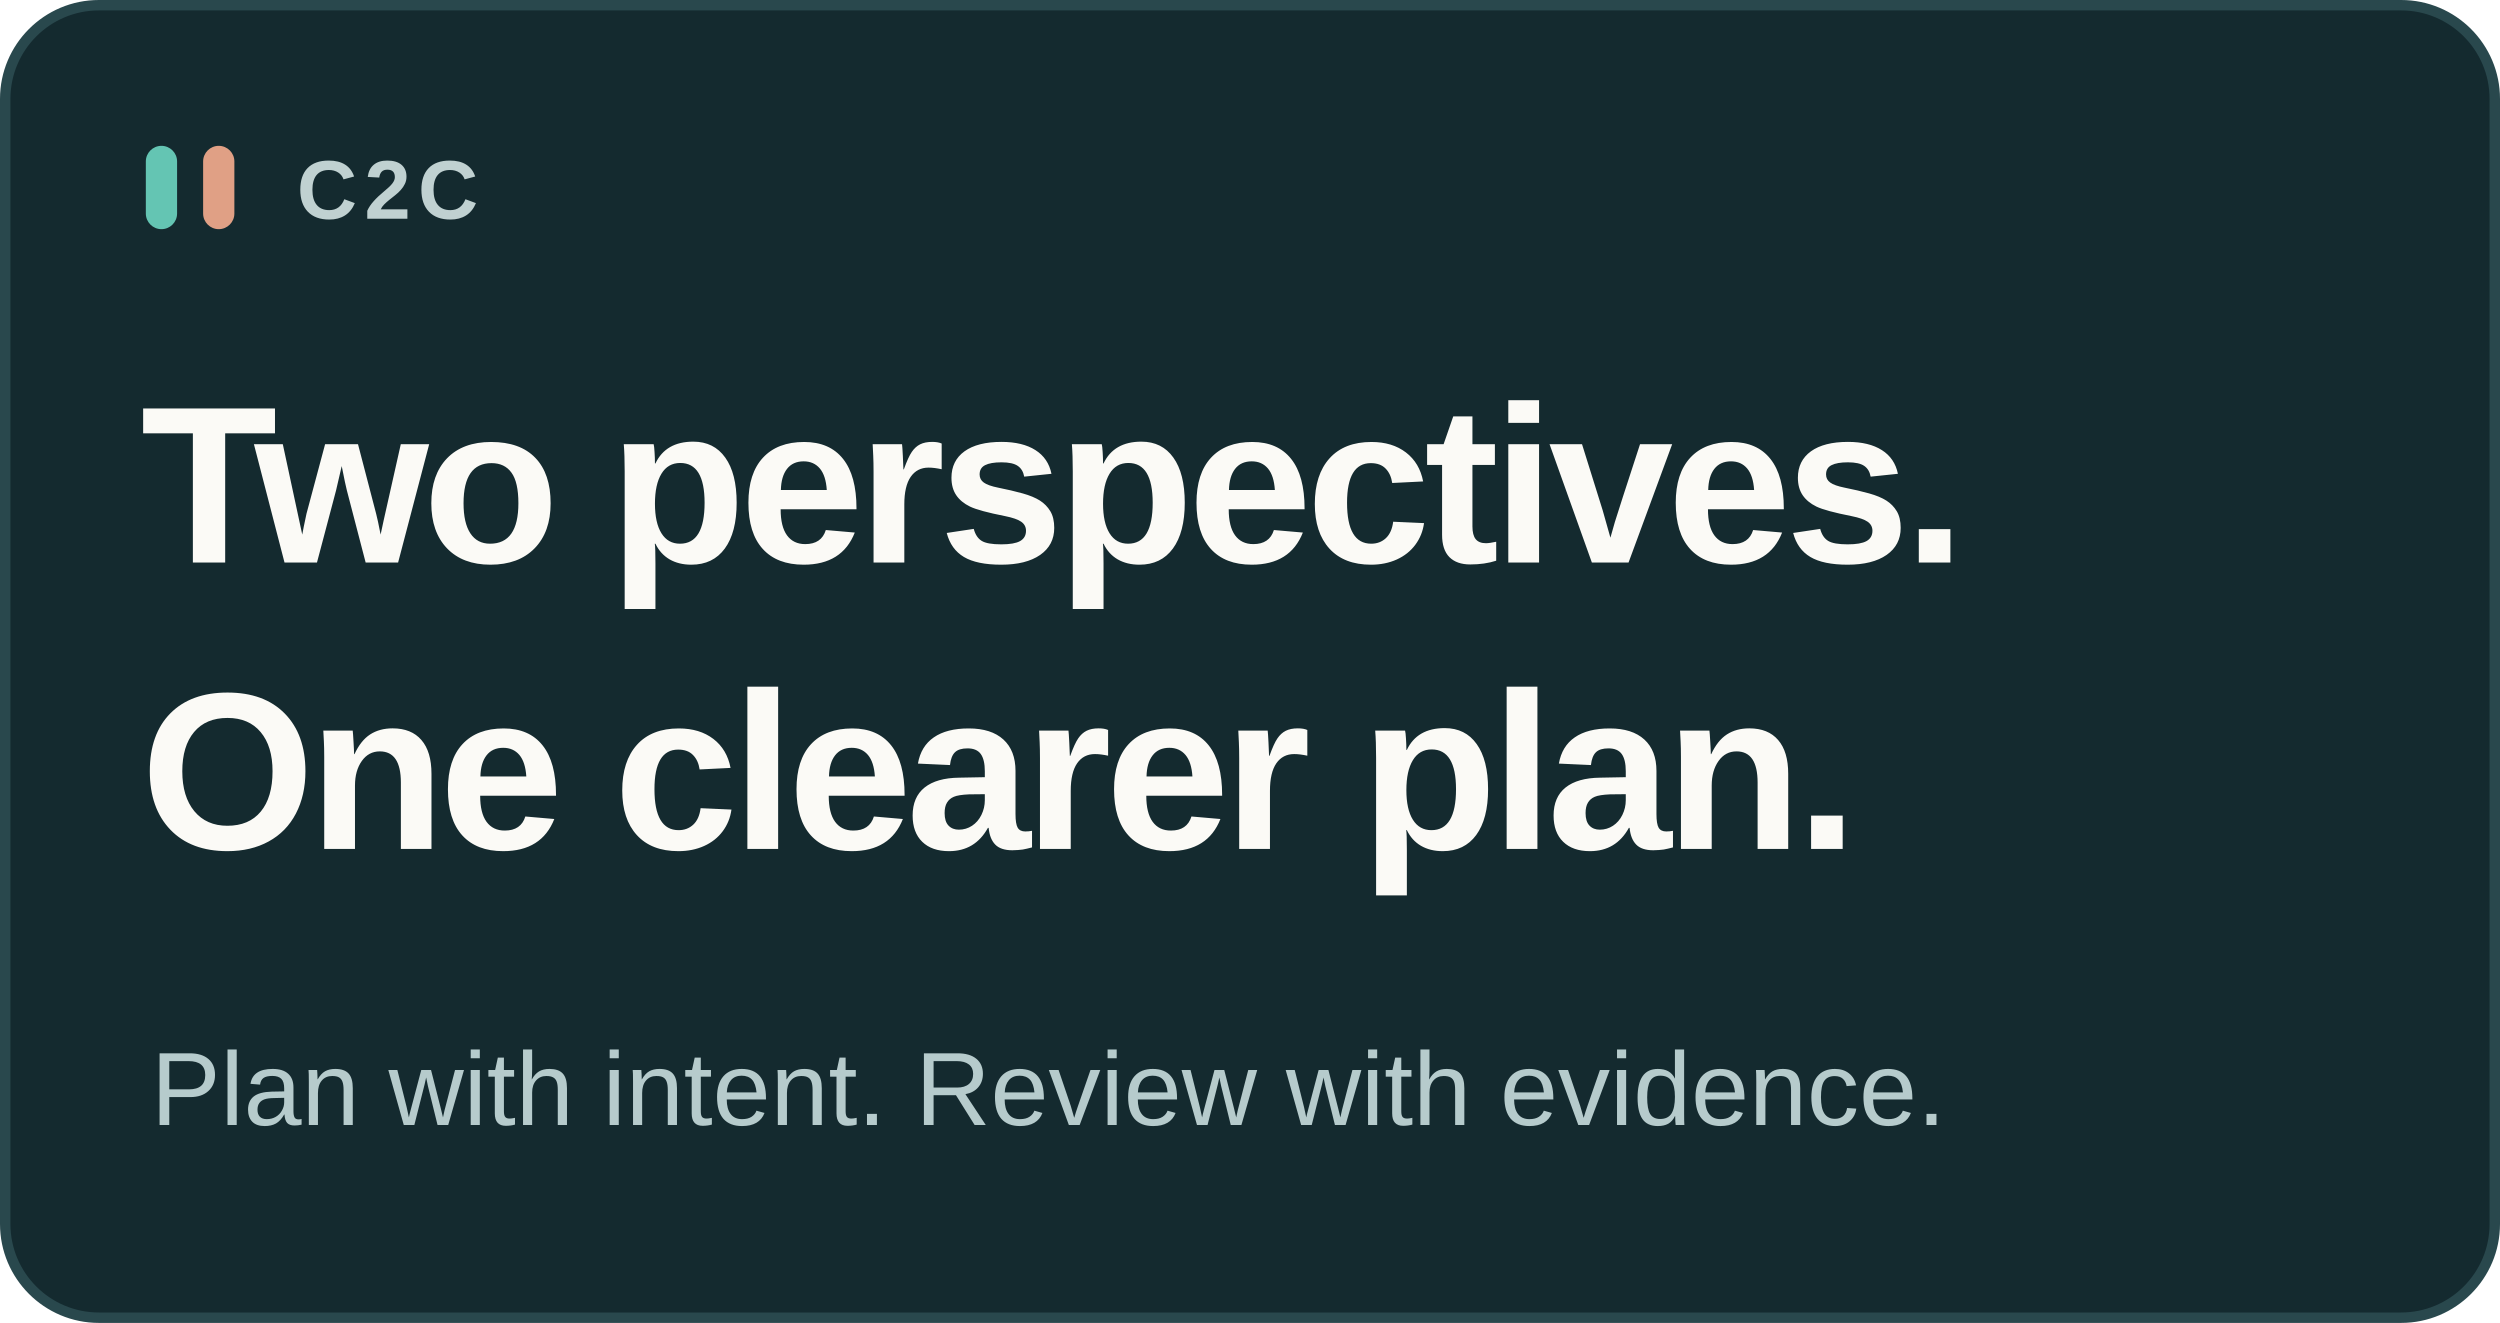
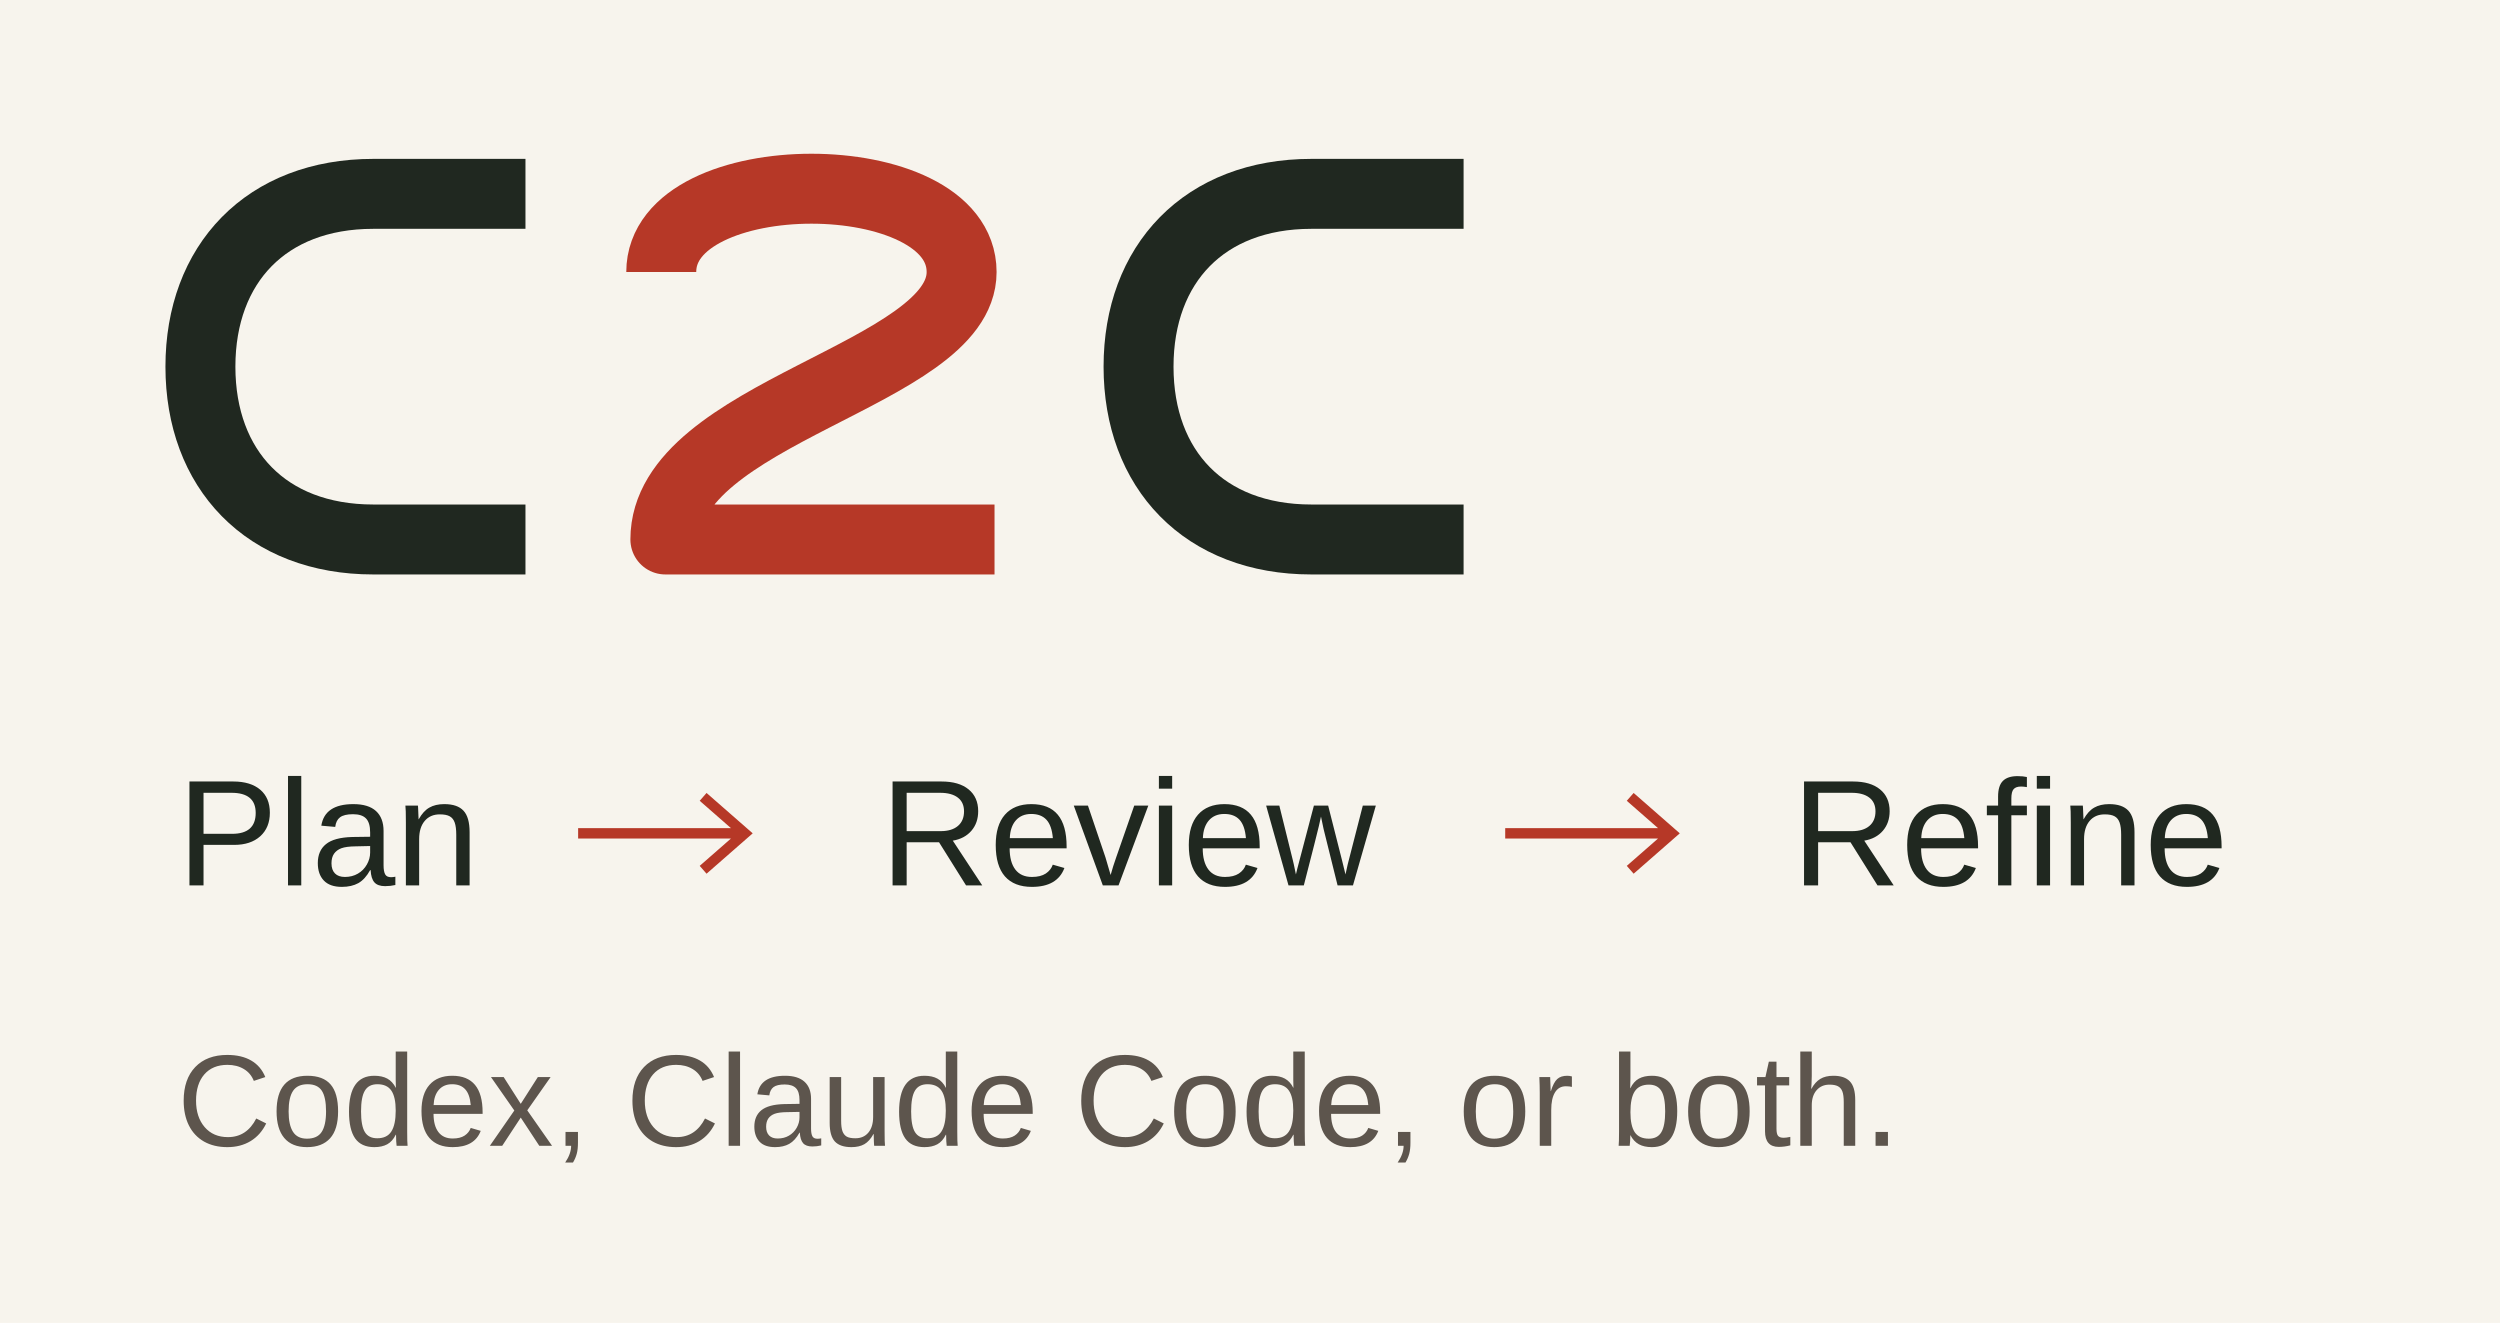
<svg xmlns="http://www.w3.org/2000/svg" width="480" height="254" viewBox="0 0 480 254" role="img" aria-labelledby="title desc">
-   <rect x="1" y="1" width="478" height="252" rx="18" fill="#142a2f" stroke="#29484d" stroke-width="2" />
-   <g font-family="Segoe UI, Arial, sans-serif">
-     <rect x="28" y="28" width="6" height="16" rx="3" fill="#64c5b3" />
-     <rect x="39" y="28" width="6" height="16" rx="3" fill="#e0a085" />
-     <text x="57" y="42" font-size="16" font-weight="600" letter-spacing="1.4" fill="#c0d1d1">C2C</text>
-     <text x="27" y="108" font-size="43" font-weight="600" letter-spacing="-1.2" fill="#fbfaf6">Two perspectives.</text>
-     <text x="27" y="163" font-size="43" font-weight="600" letter-spacing="-1.2" fill="#fbfaf6">One clearer plan.</text>
-     <text x="29" y="216" font-size="20" fill="#b6cbcc">Plan with intent. Review with evidence.</text>
+   <rect width="480" height="254" fill="#f7f4ed" />
+   <g transform="translate(29 23) scale(.79)" fill="none" stroke-width="17" stroke-linejoin="round">
+     <path d="M91 18H54C28 18 12 35 12 60S28 102 54 102H91" stroke="#202820" />
+     <path d="M124 37C124 10 197 10 197 37C197 62 125 71 125 102H205" stroke="#b63827" />
+     <path d="M319 18H282C256 18 240 35 240 60S256 102 282 102H319" stroke="#202820" />
+   </g>
+   <g font-family="Segoe UI, Arial, sans-serif" fill="#202820">
+     <text x="34" y="170" font-size="29">Plan</text>
+     <text x="169" y="170" font-size="29">Review</text>
+     <text x="344" y="170" font-size="29">Refine</text>
+     <g fill="none" stroke="#b63827" stroke-width="2">
+       <path d="M111 160H143M135 153L143 160L135 167" />
+       <path d="M289 160H321M313 153L321 160L313 167" />
+     </g>
+     <text x="34" y="220" font-size="25" fill="#5d554d">Codex, Claude Code, or both.</text>
  </g>
</svg>
